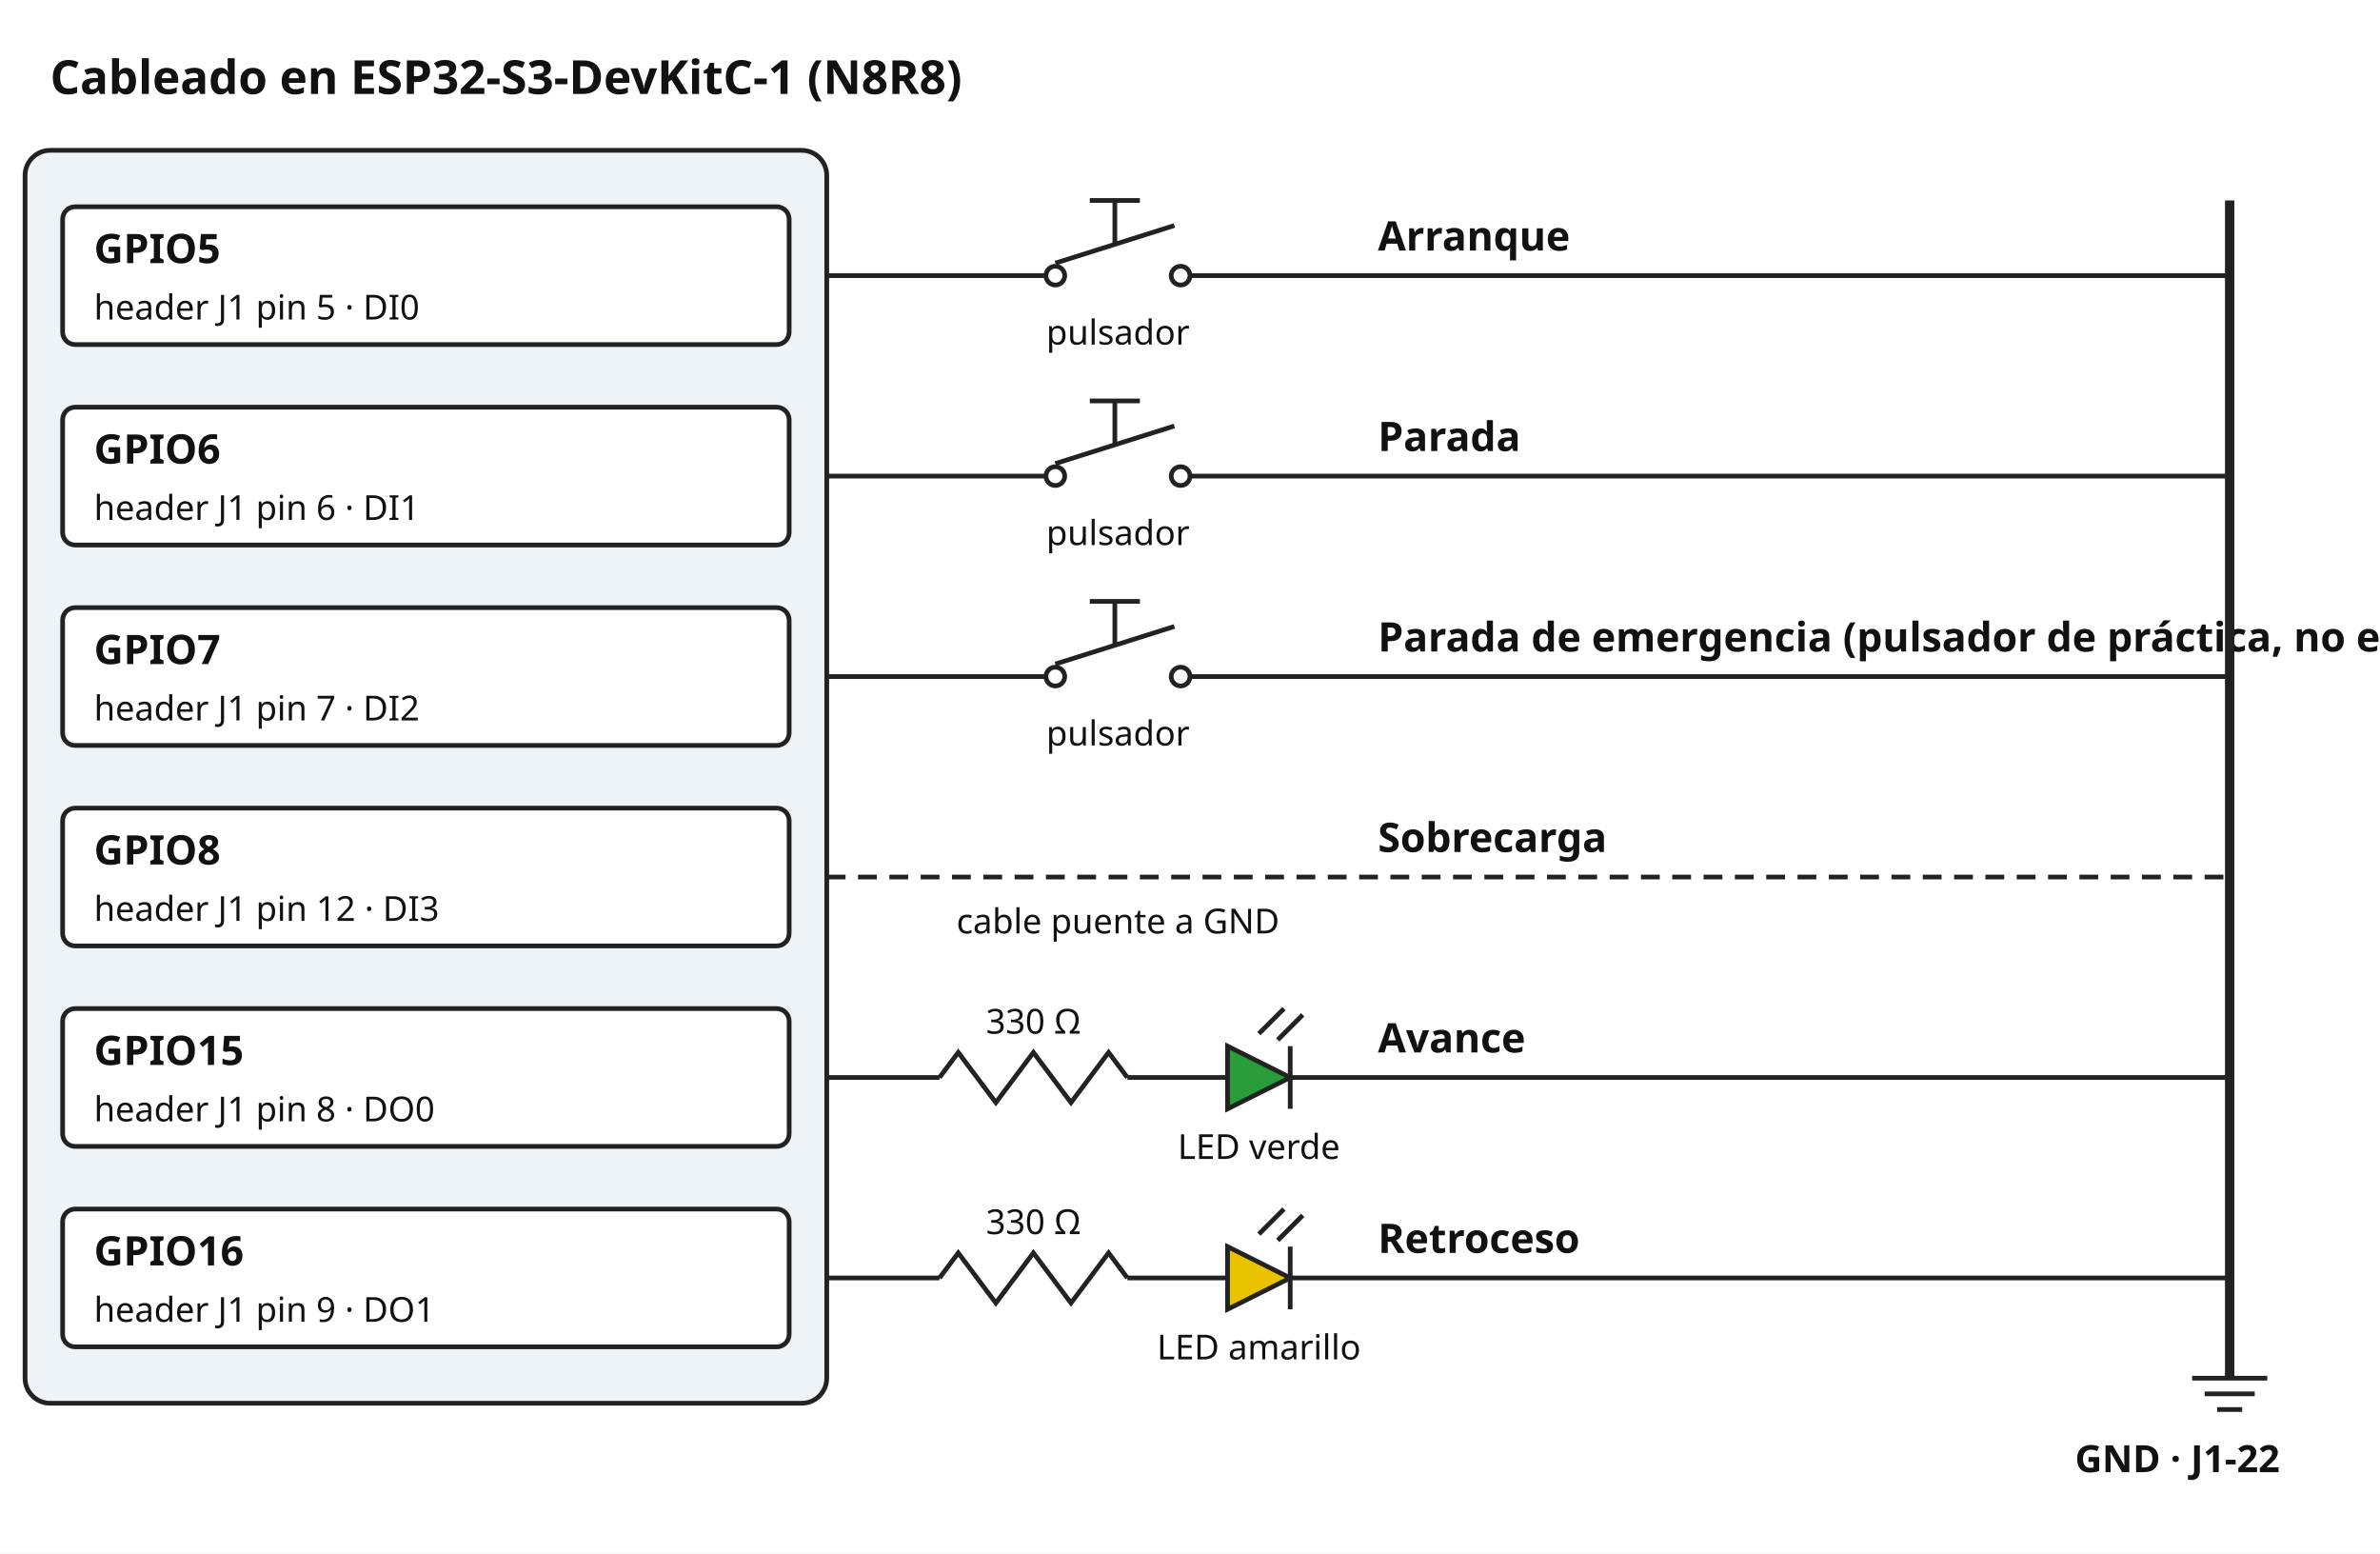
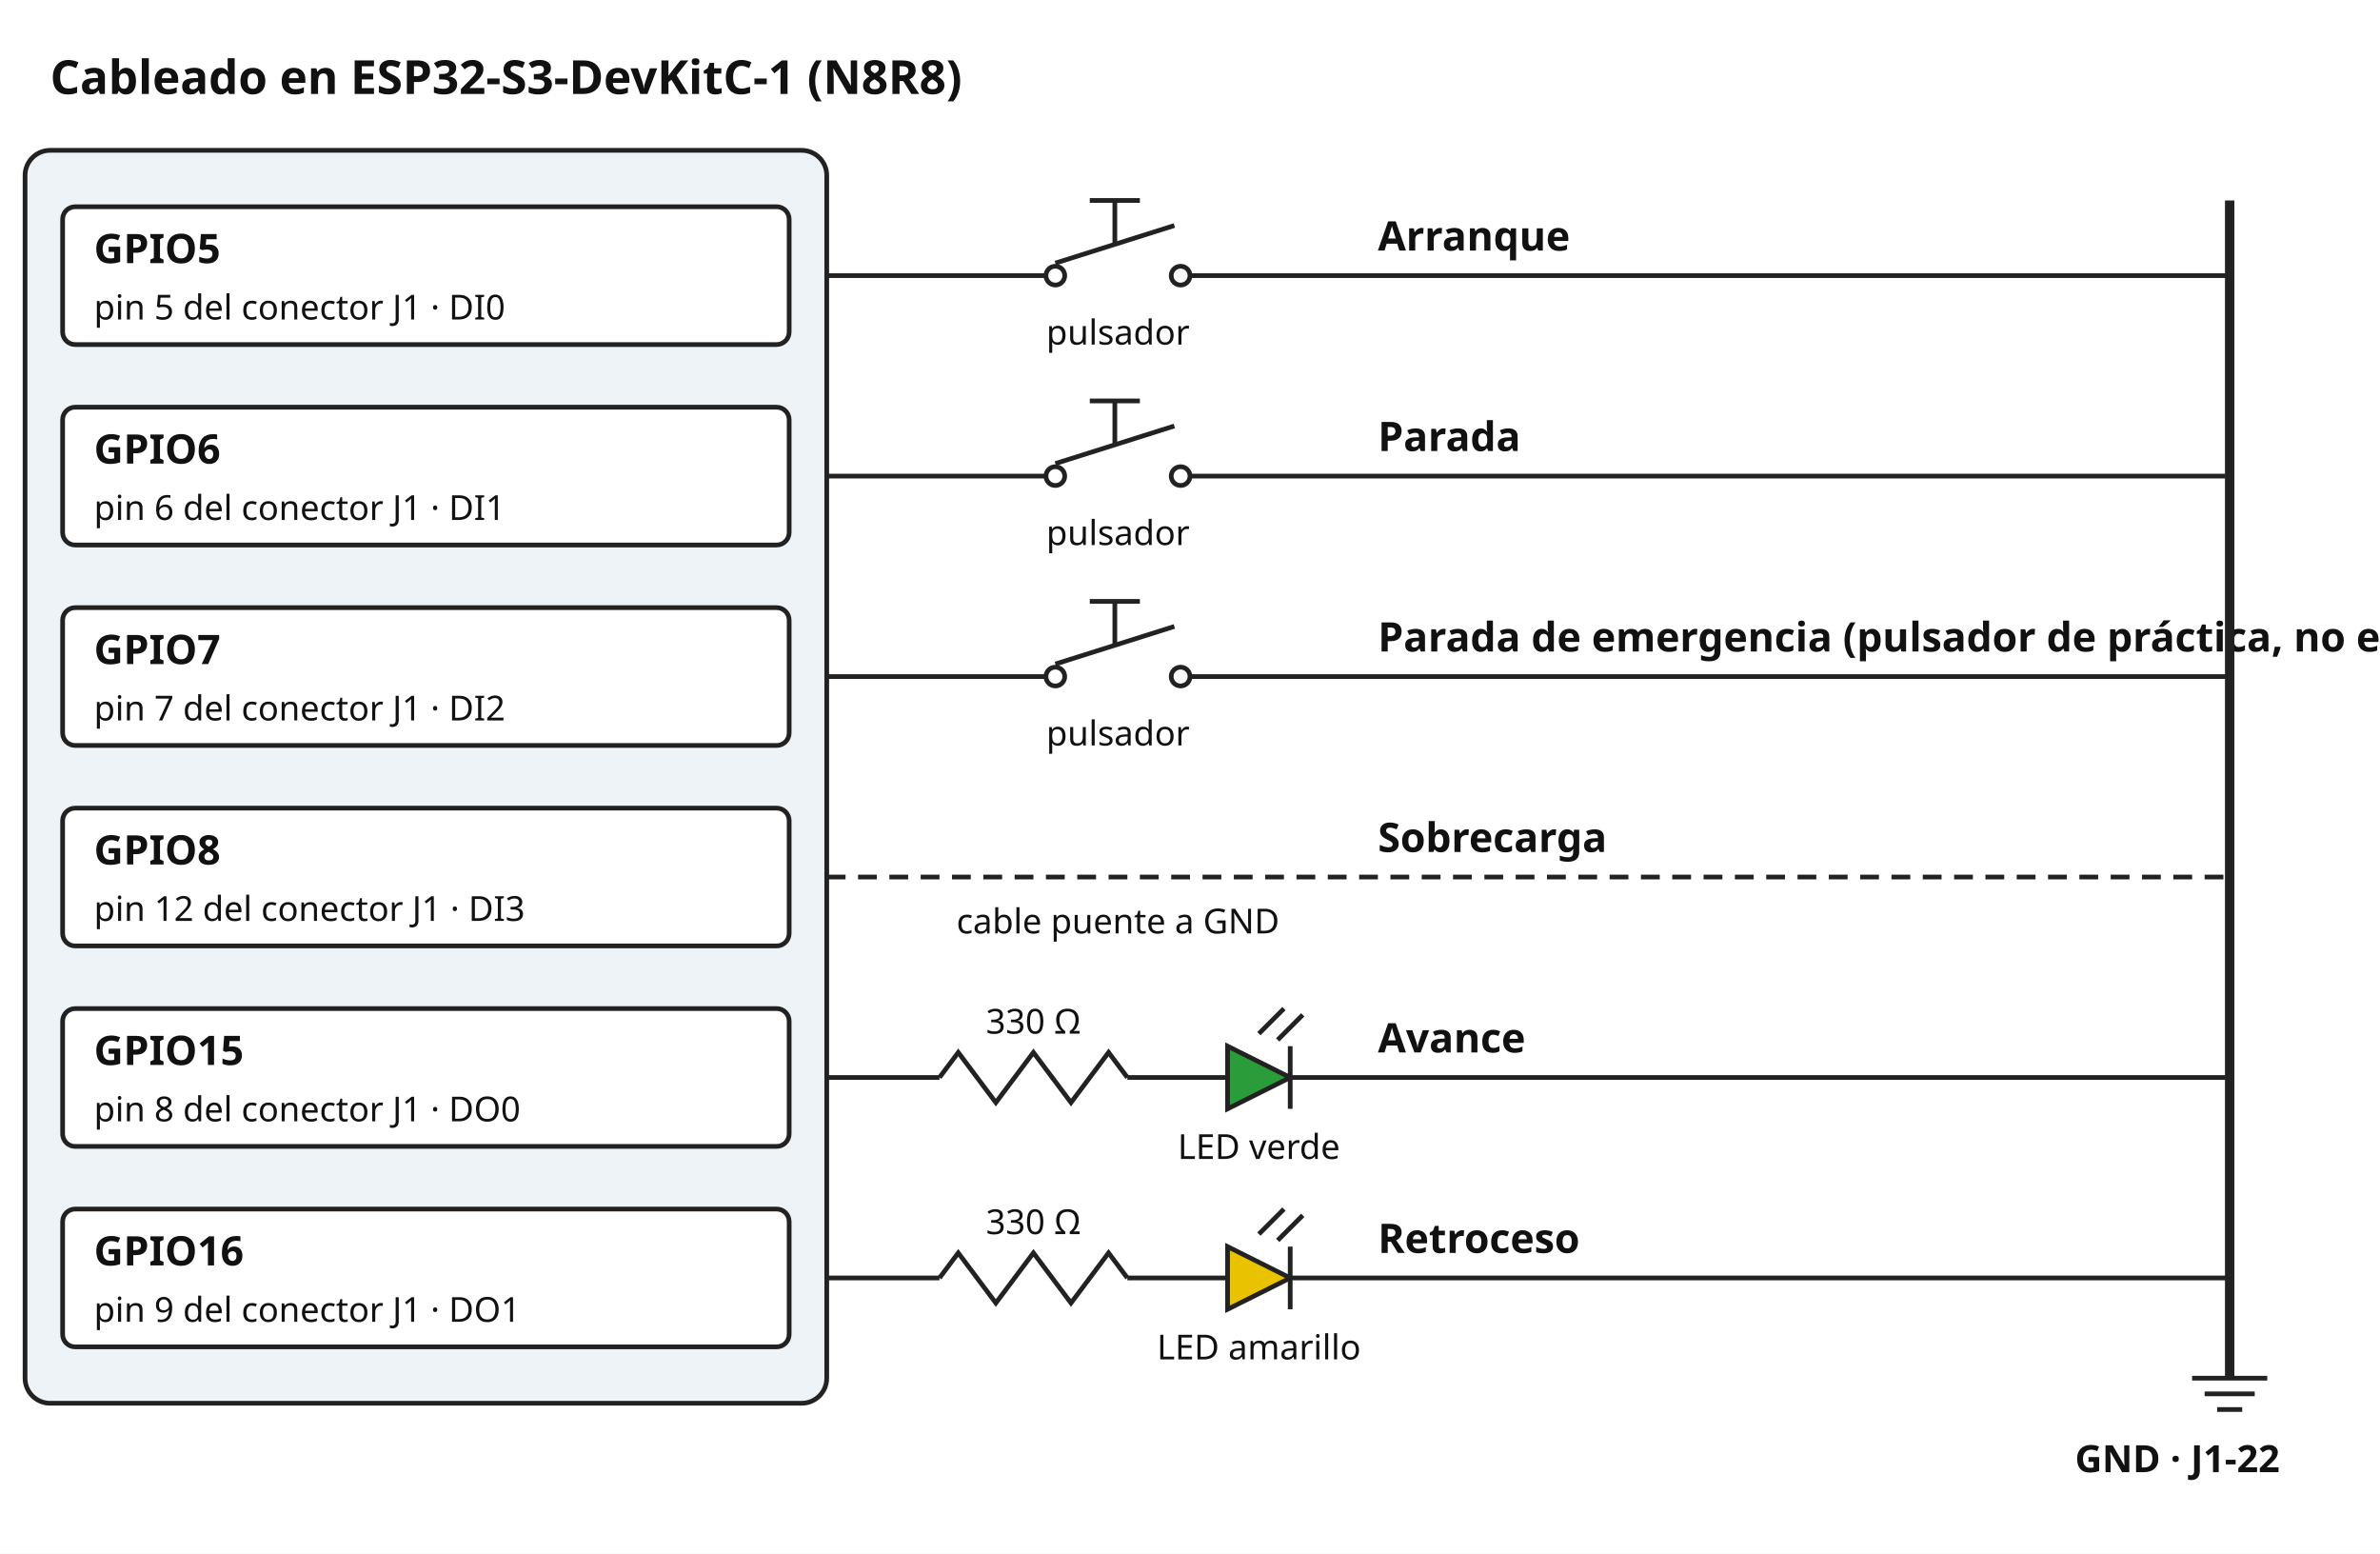
<svg xmlns="http://www.w3.org/2000/svg" viewBox="0 0 760 496" width="760" height="496" role="img" aria-labelledby="wiring-esp32-s3-devkitc-title wiring-esp32-s3-devkitc-desc" font-family="sans-serif" fill="#111111" stroke="#222222" stroke-width="1.5">
  <rect width="760" height="496" fill="#ffffff" stroke="none" />
  <text stroke="none" x="16" y="30" font-size="15" font-weight="bold">Cableado en ESP32-S3-DevKitC-1 (N8R8)</text>
  <rect x="8" y="48" width="256" height="400" rx="8" fill="#eef3f8" />
  <rect x="20" y="66" width="232" height="44" rx="4" fill="#ffffff" />
  <text stroke="none" x="30" y="84" font-size="13" font-weight="bold">GPIO5</text>
-   <text stroke="none" x="30" y="102" font-size="11">header J1 pin 5 · DI0</text>
+   <text stroke="none" x="30" y="102" font-size="11">pin 5 del conector J1 · DI0</text>
  <text stroke="none" x="440" y="80" font-size="13" font-weight="bold">Arranque</text>
  <polyline points="264,88 334,88" fill="none" />
  <circle cx="337" cy="88" r="3" fill="#ffffff" />
  <circle cx="377" cy="88" r="3" fill="#ffffff" />
  <polyline points="337,84 375,72" fill="none" />
  <polyline points="356,78 356,64" fill="none" />
  <polyline points="348,64 364,64" fill="none" />
  <text stroke="none" x="357" y="110" text-anchor="middle" font-size="11">pulsador</text>
  <polyline points="380,88 712,88" fill="none" />
  <rect x="20" y="130" width="232" height="44" rx="4" fill="#ffffff" />
  <text stroke="none" x="30" y="148" font-size="13" font-weight="bold">GPIO6</text>
-   <text stroke="none" x="30" y="166" font-size="11">header J1 pin 6 · DI1</text>
+   <text stroke="none" x="30" y="166" font-size="11">pin 6 del conector J1 · DI1</text>
  <text stroke="none" x="440" y="144" font-size="13" font-weight="bold">Parada</text>
  <polyline points="264,152 334,152" fill="none" />
  <circle cx="337" cy="152" r="3" fill="#ffffff" />
  <circle cx="377" cy="152" r="3" fill="#ffffff" />
  <polyline points="337,148 375,136" fill="none" />
  <polyline points="356,142 356,128" fill="none" />
  <polyline points="348,128 364,128" fill="none" />
  <text stroke="none" x="357" y="174" text-anchor="middle" font-size="11">pulsador</text>
  <polyline points="380,152 712,152" fill="none" />
  <rect x="20" y="194" width="232" height="44" rx="4" fill="#ffffff" />
  <text stroke="none" x="30" y="212" font-size="13" font-weight="bold">GPIO7</text>
-   <text stroke="none" x="30" y="230" font-size="11">header J1 pin 7 · DI2</text>
+   <text stroke="none" x="30" y="230" font-size="11">pin 7 del conector J1 · DI2</text>
  <text stroke="none" x="440" y="208" font-size="13" font-weight="bold">Parada de emergencia (pulsador de práctica, no es un dispositivo de seguridad)</text>
  <polyline points="264,216 334,216" fill="none" />
  <circle cx="337" cy="216" r="3" fill="#ffffff" />
  <circle cx="377" cy="216" r="3" fill="#ffffff" />
  <polyline points="337,212 375,200" fill="none" />
  <polyline points="356,206 356,192" fill="none" />
  <polyline points="348,192 364,192" fill="none" />
  <text stroke="none" x="357" y="238" text-anchor="middle" font-size="11">pulsador</text>
  <polyline points="380,216 712,216" fill="none" />
  <rect x="20" y="258" width="232" height="44" rx="4" fill="#ffffff" />
  <text stroke="none" x="30" y="276" font-size="13" font-weight="bold">GPIO8</text>
-   <text stroke="none" x="30" y="294" font-size="11">header J1 pin 12 · DI3</text>
+   <text stroke="none" x="30" y="294" font-size="11">pin 12 del conector J1 · DI3</text>
  <text stroke="none" x="440" y="272" font-size="13" font-weight="bold">Sobrecarga</text>
  <polyline points="264,280 712,280" fill="none" stroke-dasharray="6 4" />
  <text stroke="none" x="357" y="298" text-anchor="middle" font-size="11">cable puente a GND</text>
  <rect x="20" y="322" width="232" height="44" rx="4" fill="#ffffff" />
  <text stroke="none" x="30" y="340" font-size="13" font-weight="bold">GPIO15</text>
-   <text stroke="none" x="30" y="358" font-size="11">header J1 pin 8 · DO0</text>
+   <text stroke="none" x="30" y="358" font-size="11">pin 8 del conector J1 · DO0</text>
  <text stroke="none" x="440" y="336" font-size="13" font-weight="bold">Avance</text>
  <polyline points="264,344 300,344" fill="none" />
  <polyline points="300,344 306,336 318,352 330,336 342,352 354,336 360,344" fill="none" />
  <text stroke="none" x="330" y="330" text-anchor="middle" font-size="11">330 Ω</text>
  <polyline points="360,344 392,344" fill="none" />
  <polygon points="392,334 392,354 412,344" fill="#2a9d3a" />
  <polyline points="412,334 412,354" fill="none" />
  <polyline points="402,330 410,322" fill="none" />
  <polyline points="408,332 416,324" fill="none" />
  <text stroke="none" x="402" y="370" text-anchor="middle" font-size="11">LED verde</text>
  <polyline points="412,344 712,344" fill="none" />
  <rect x="20" y="386" width="232" height="44" rx="4" fill="#ffffff" />
  <text stroke="none" x="30" y="404" font-size="13" font-weight="bold">GPIO16</text>
-   <text stroke="none" x="30" y="422" font-size="11">header J1 pin 9 · DO1</text>
+   <text stroke="none" x="30" y="422" font-size="11">pin 9 del conector J1 · DO1</text>
  <text stroke="none" x="440" y="400" font-size="13" font-weight="bold">Retroceso</text>
  <polyline points="264,408 300,408" fill="none" />
  <polyline points="300,408 306,400 318,416 330,400 342,416 354,400 360,408" fill="none" />
  <text stroke="none" x="330" y="394" text-anchor="middle" font-size="11">330 Ω</text>
  <polyline points="360,408 392,408" fill="none" />
  <polygon points="392,398 392,418 412,408" fill="#e9c300" />
  <polyline points="412,398 412,418" fill="none" />
  <polyline points="402,394 410,386" fill="none" />
  <polyline points="408,396 416,388" fill="none" />
  <text stroke="none" x="402" y="434" text-anchor="middle" font-size="11">LED amarillo</text>
  <polyline points="412,408 712,408" fill="none" />
  <polyline points="712,64 712,440" fill="none" stroke-width="3" />
  <polyline points="700,440 724,440" fill="none" />
  <polyline points="704,445 720,445" fill="none" />
  <polyline points="708,450 716,450" fill="none" />
  <text stroke="none" x="728" y="470" text-anchor="end" font-size="12" font-weight="bold">GND · J1-22</text>
</svg>
